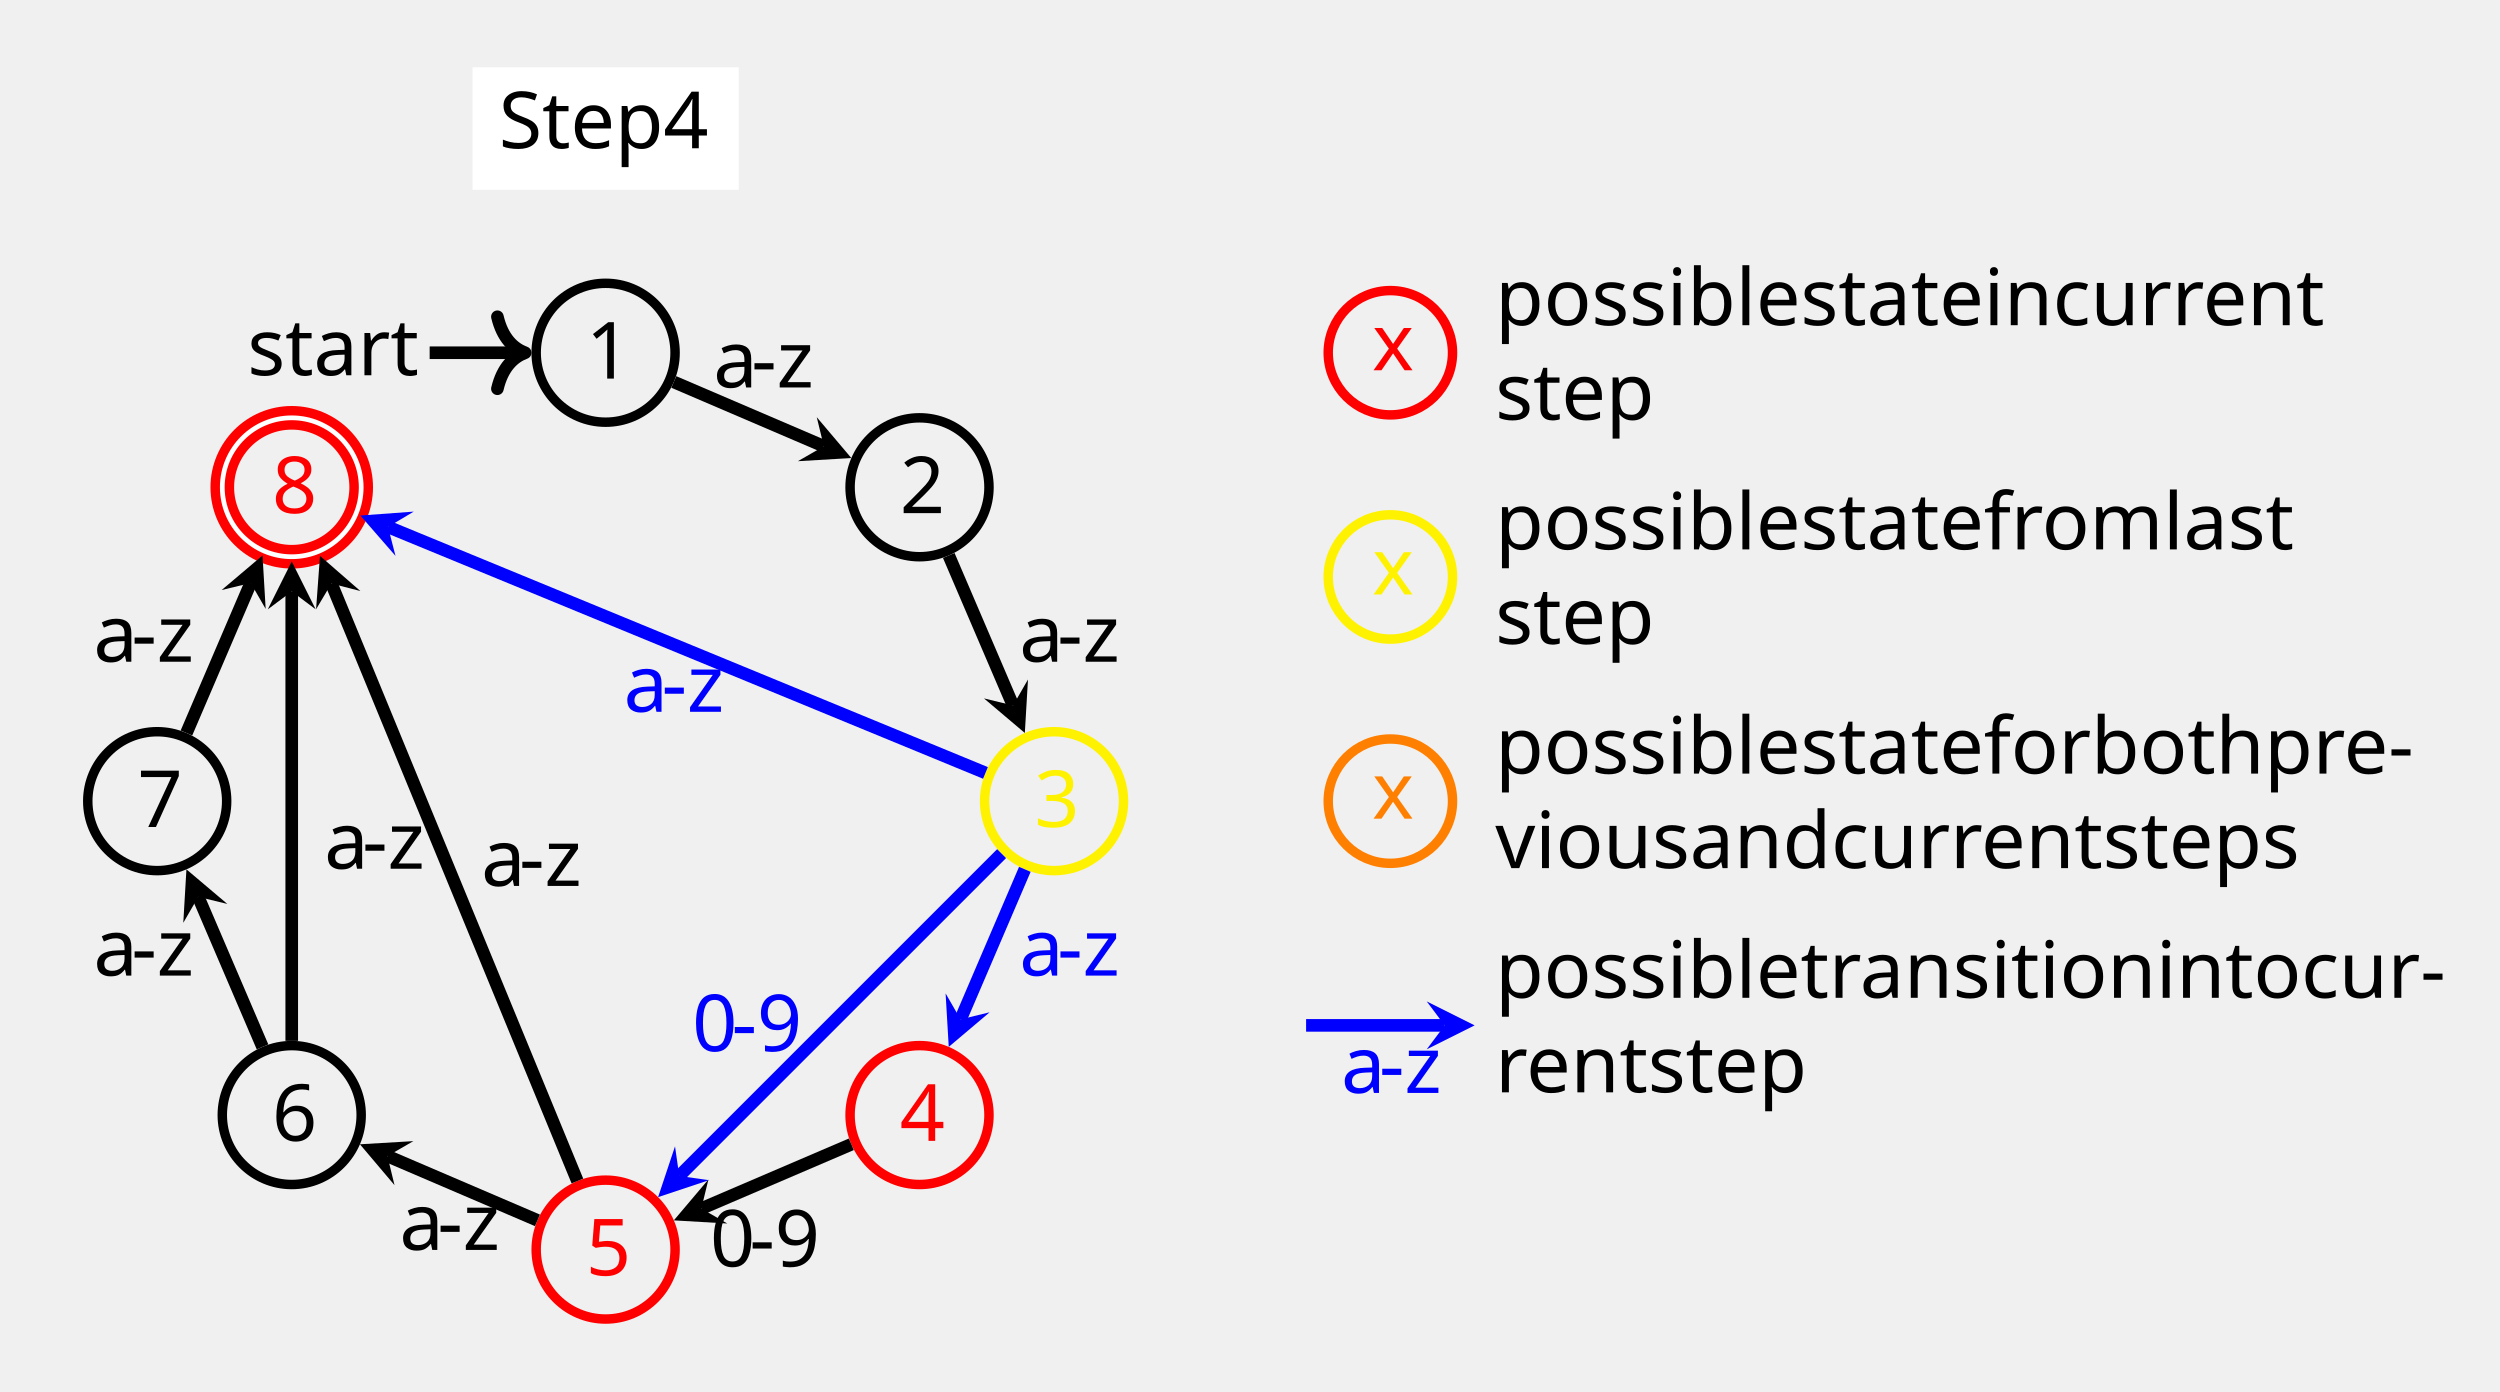
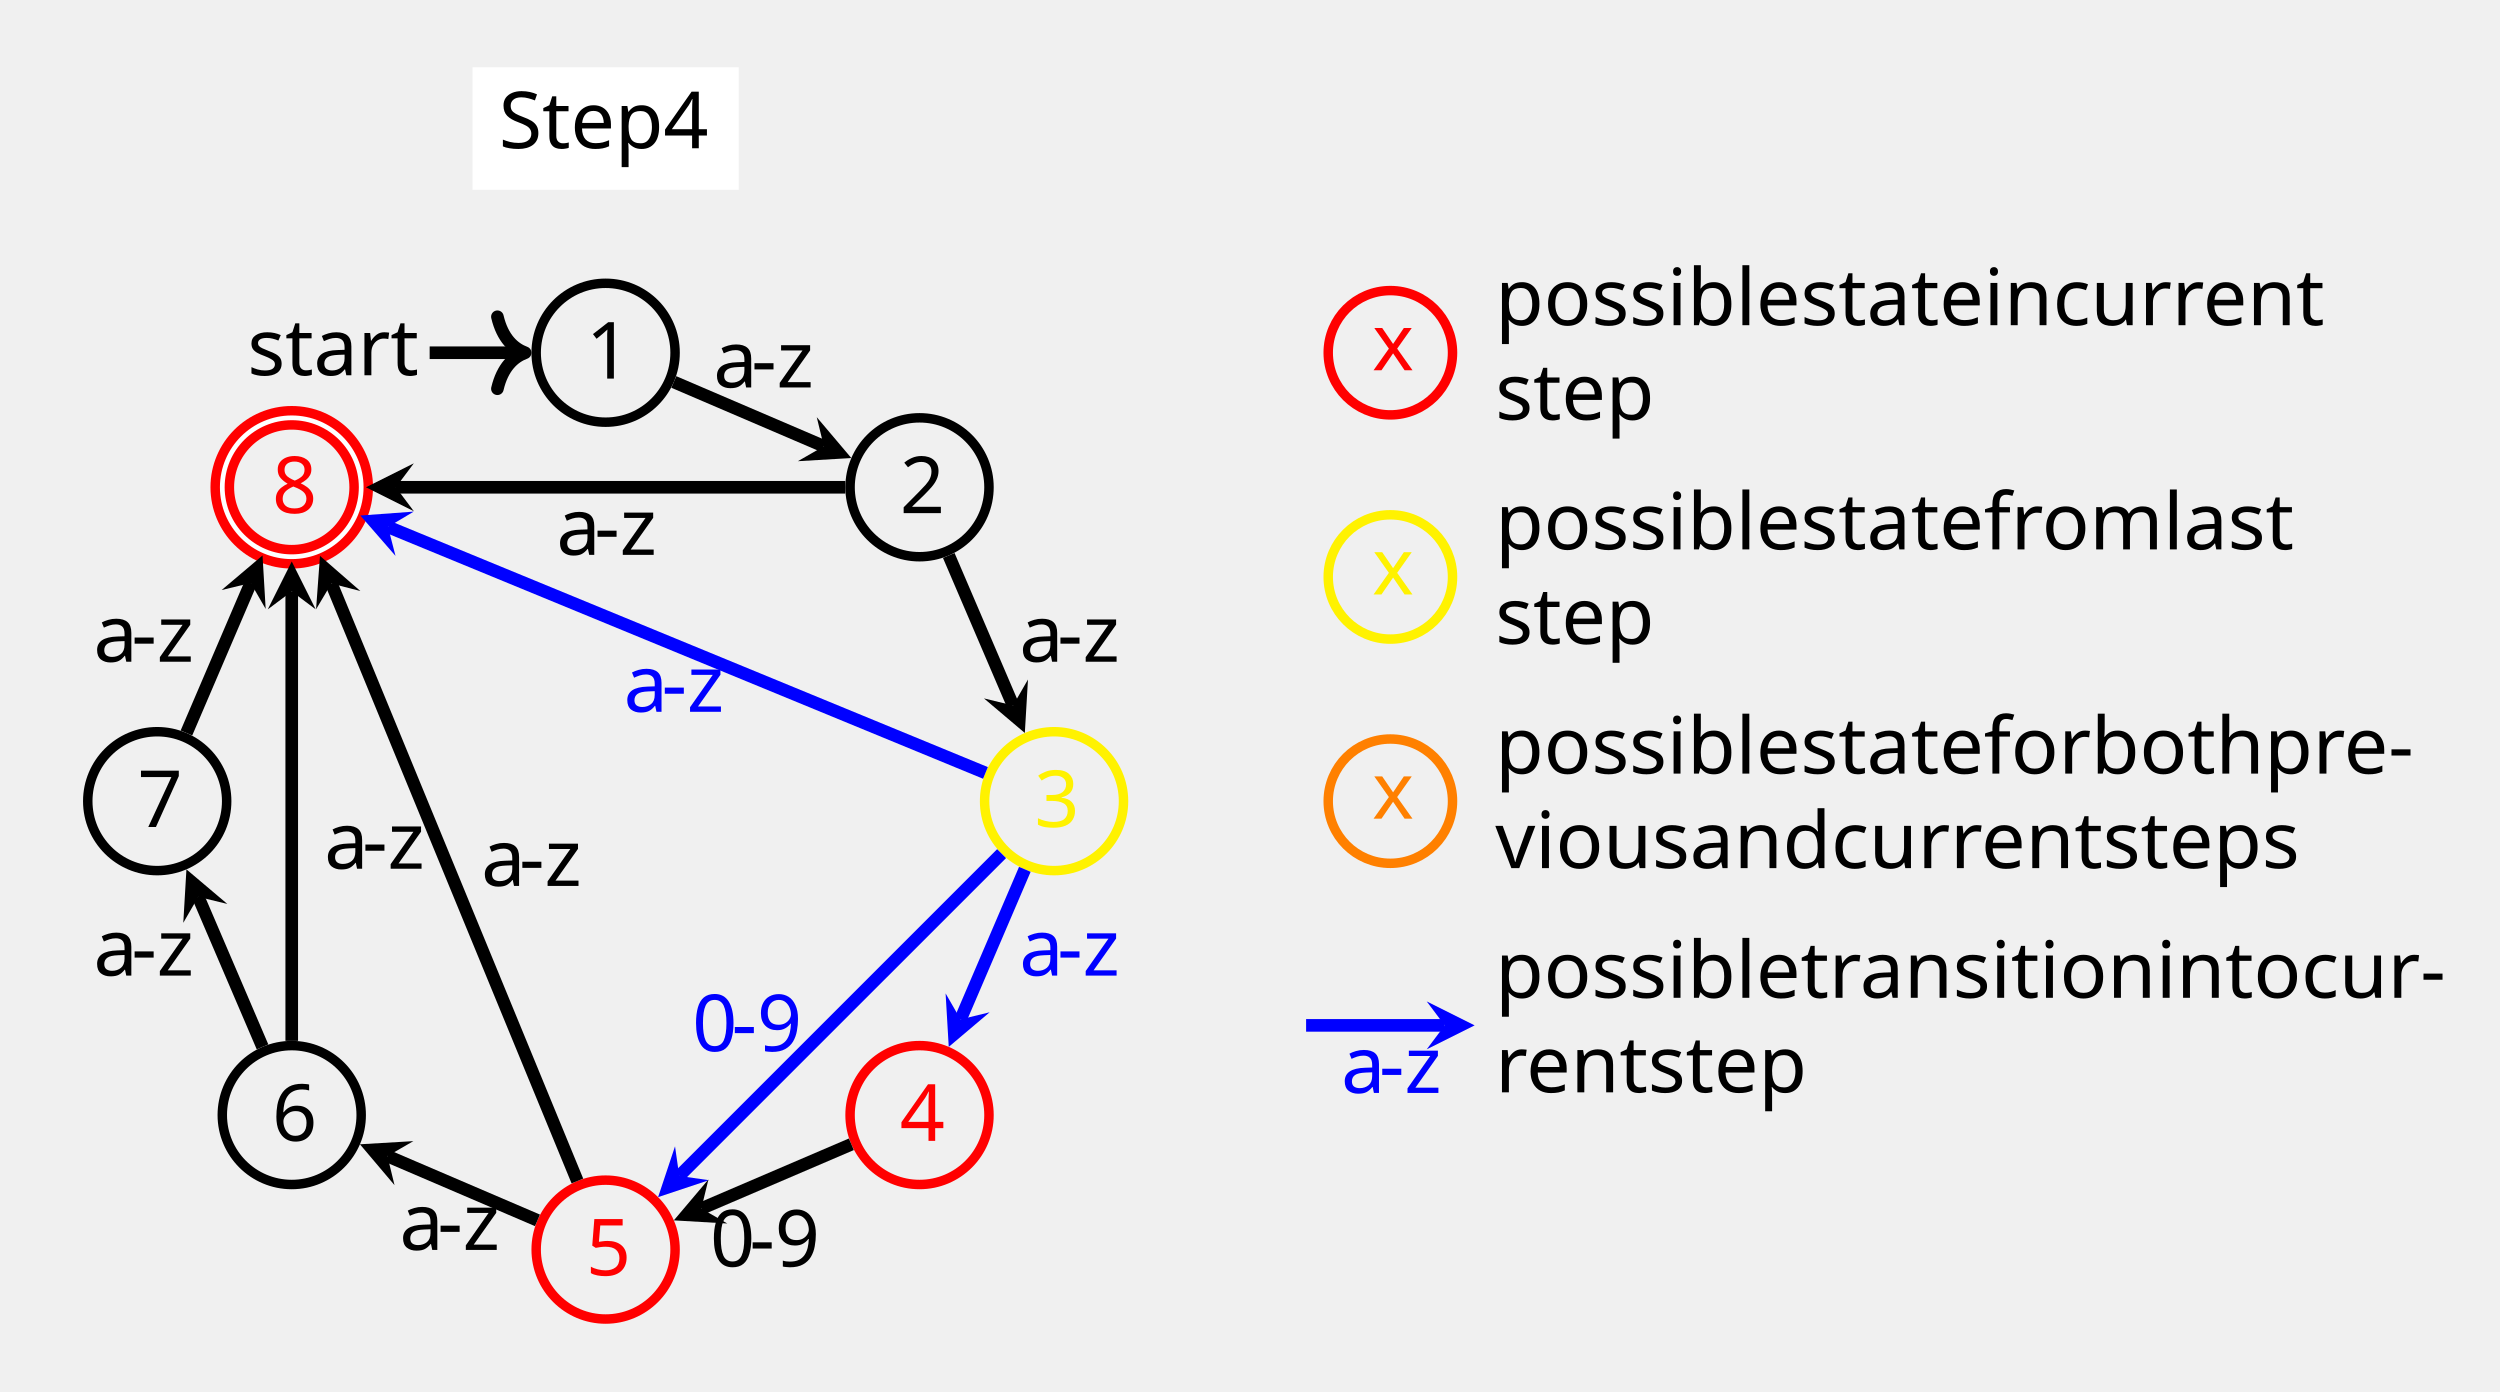
<svg xmlns="http://www.w3.org/2000/svg" version="1.1" id="svg2" width="421.432" height="234.489" viewBox="0 0 421.432 234.489">
  <defs id="defs6" />
  <g id="g8" transform="matrix(1.333333,0,0,-1.333333,0,234.4893)">
    <g id="g10" transform="translate(76.57,74.576)">
      <g id="g12">
        <g id="g14">
          <g id="g16">
            <g id="g18">
              <path d="M -16.826,77.292 H 16.826 V 92.789 H -16.826 Z" style="fill:#ffffff;fill-opacity:1;fill-rule:nonzero;stroke:none" id="path20" />
            </g>
            <g id="g22" transform="translate(-13.505,82.549)">
              <g id="g24">
                <g id="g26" transform="translate(-63.065,-157.125)">
                  <text xml:space="preserve" transform="matrix(1,0,0,-1,63.065,157.125)" style="font-variant:normal;font-weight:normal;font-size:9.963px;font-family:CMSS10;-inkscape-font-specification:CMSS10;writing-mode:lr-tb;fill:#000000;fill-opacity:1;fill-rule:nonzero;stroke:none" id="text30">
                    <tspan x="0 5.535 9.133 13.56 22.025" y="0" id="tspan28">Step4</tspan>
                  </text>
                  <g id="g32" transform="translate(63.065,157.125)" />
                </g>
              </g>
              <g id="g34" transform="translate(13.505,-82.549)" />
            </g>
          </g>
          <g id="g36">
            <g id="g38">
              <path d="M 8.781,56.694 C 8.781,61.544 4.85,65.475 0,65.475 c -4.85,0 -8.781,-3.932 -8.781,-8.781 0,-4.85 3.932,-8.781 8.781,-8.781 4.85,0 8.781,3.932 8.781,8.781 z" style="fill:none;stroke:#000000;stroke-width:1.196;stroke-linecap:butt;stroke-linejoin:miter;stroke-miterlimit:10;stroke-dasharray:none;stroke-opacity:1" id="path40" />
            </g>
            <g id="g42" transform="translate(-2.49,53.427)">
              <g id="g44">
                <g id="g46" transform="translate(-74.08,-128.003)">
                  <text xml:space="preserve" transform="matrix(1,0,0,-1,74.08,128.003)" style="font-variant:normal;font-weight:normal;font-size:9.963px;font-family:CMSS10;-inkscape-font-specification:CMSS10;writing-mode:lr-tb;fill:#000000;fill-opacity:1;fill-rule:nonzero;stroke:none" id="text50">
                    <tspan x="0" y="0" id="tspan48">1</tspan>
                  </text>
                  <g id="g52" transform="translate(74.08,128.003)" />
                </g>
              </g>
              <g id="g54" transform="translate(2.49,-53.427)" />
            </g>
          </g>
          <g id="g56">
            <g id="g58">
              <path d="m -22.248,56.694 h 11.274" style="fill:none;stroke:#000000;stroke-width:1.594;stroke-linecap:butt;stroke-linejoin:miter;stroke-miterlimit:10;stroke-dasharray:none;stroke-opacity:1" id="path60" />
              <g id="g62" transform="translate(-10.17616,56.69362)">
                <g id="g64">
                  <path d="M -3.507,4.551 C -2.866,1.82 -1.438,0.531 0,0 -1.438,-0.531 -2.866,-1.82 -3.507,-4.551" style="fill:none;stroke:#000000;stroke-width:1.594;stroke-linecap:round;stroke-linejoin:round;stroke-miterlimit:10;stroke-dasharray:none;stroke-opacity:1" id="path66" />
                </g>
              </g>
              <g id="g68">
                <g id="g70" transform="translate(-45.294,53.846)">
                  <g id="g72">
                    <g id="g74" transform="translate(-31.276,-128.422)">
                      <text xml:space="preserve" transform="matrix(1,0,0,-1,31.276,128.422)" style="font-variant:normal;font-weight:normal;font-size:9.963px;font-family:CMSS10;-inkscape-font-specification:CMSS10;writing-mode:lr-tb;fill:#000000;fill-opacity:1;fill-rule:nonzero;stroke:none" id="text78">
                        <tspan x="0 3.819 7.416 11.925 15.329" y="0" id="tspan76">start</tspan>
                      </text>
                      <g id="g80" transform="translate(31.276,128.422)" />
                    </g>
                  </g>
                  <g id="g82" transform="translate(45.294,-53.846)" />
                </g>
              </g>
            </g>
          </g>
          <g id="g84">
            <g id="g86">
              <path d="m 48.467,39.685 c 0,4.85 -3.932,8.781 -8.781,8.781 -4.85,0 -8.781,-3.932 -8.781,-8.781 0,-4.85 3.932,-8.781 8.781,-8.781 4.85,0 8.781,3.932 8.781,8.781 z" style="fill:none;stroke:#000000;stroke-width:1.196;stroke-linecap:butt;stroke-linejoin:miter;stroke-miterlimit:10;stroke-dasharray:none;stroke-opacity:1" id="path88" />
            </g>
            <g id="g90" transform="translate(37.195,36.419)">
              <g id="g92">
                <g id="g94" transform="translate(-113.765,-110.995)">
                  <text xml:space="preserve" transform="matrix(1,0,0,-1,113.765,110.995)" style="font-variant:normal;font-weight:normal;font-size:9.963px;font-family:CMSS10;-inkscape-font-specification:CMSS10;writing-mode:lr-tb;fill:#000000;fill-opacity:1;fill-rule:nonzero;stroke:none" id="text98">
                    <tspan x="0" y="0" id="tspan96">2</tspan>
                  </text>
                  <g id="g100" transform="translate(113.765,110.995)" />
                </g>
              </g>
              <g id="g102" transform="translate(-37.195,-36.419)" />
            </g>
          </g>
          <g id="g104">
            <g id="g106">
              <path d="m 65.475,0 c 0,4.85 -3.932,8.781 -8.781,8.781 -4.85,0 -8.781,-3.932 -8.781,-8.781 0,-4.85 3.932,-8.781 8.781,-8.781 4.85,0 8.781,3.932 8.781,8.781 z" style="fill:none;stroke:#fff200;stroke-width:1.196;stroke-linecap:butt;stroke-linejoin:miter;stroke-miterlimit:10;stroke-dasharray:none;stroke-opacity:1" id="path108" />
            </g>
            <g id="g110" transform="translate(54.203,-3.266)">
              <g id="g112">
                <g id="g114" transform="translate(-130.773,-71.31)">
                  <text xml:space="preserve" transform="matrix(1,0,0,-1,130.773,71.31)" style="font-variant:normal;font-weight:normal;font-size:9.963px;font-family:CMSS10;-inkscape-font-specification:CMSS10;writing-mode:lr-tb;fill:#fff200;fill-opacity:1;fill-rule:nonzero;stroke:none" id="text118">
                    <tspan x="0" y="0" id="tspan116">3</tspan>
                  </text>
                  <g id="g120" transform="translate(130.773,71.31)" />
                </g>
              </g>
              <g id="g122" transform="translate(-54.203,3.266)" />
            </g>
          </g>
          <g id="g124">
            <g id="g126">
              <path d="m 48.467,-39.685 c 0,4.85 -3.932,8.781 -8.781,8.781 -4.85,0 -8.781,-3.932 -8.781,-8.781 0,-4.85 3.932,-8.781 8.781,-8.781 4.85,0 8.781,3.932 8.781,8.781 z" style="fill:none;stroke:#ff0000;stroke-width:1.196;stroke-linecap:butt;stroke-linejoin:miter;stroke-miterlimit:10;stroke-dasharray:none;stroke-opacity:1" id="path128" />
            </g>
            <g id="g130" transform="translate(37.195,-42.951)">
              <g id="g132">
                <g id="g134" transform="translate(-113.765,-31.625)">
                  <text xml:space="preserve" transform="matrix(1,0,0,-1,113.765,31.625)" style="font-variant:normal;font-weight:normal;font-size:9.963px;font-family:CMSS10;-inkscape-font-specification:CMSS10;writing-mode:lr-tb;fill:#ff0000;fill-opacity:1;fill-rule:nonzero;stroke:none" id="text138">
                    <tspan x="0" y="0" id="tspan136">4</tspan>
                  </text>
                  <g id="g140" transform="translate(113.765,31.625)" />
                </g>
              </g>
              <g id="g142" transform="translate(-37.195,42.951)" />
            </g>
          </g>
          <g id="g144">
            <g id="g146">
              <path d="m 8.781,-56.694 c 0,4.85 -3.932,8.781 -8.781,8.781 -4.85,0 -8.781,-3.932 -8.781,-8.781 0,-4.85 3.932,-8.781 8.781,-8.781 4.85,0 8.781,3.932 8.781,8.781 z" style="fill:none;stroke:#ff0000;stroke-width:1.196;stroke-linecap:butt;stroke-linejoin:miter;stroke-miterlimit:10;stroke-dasharray:none;stroke-opacity:1" id="path148" />
            </g>
            <g id="g150" transform="translate(-2.49,-59.959)">
              <g id="g152">
                <g id="g154" transform="translate(-74.08,-14.617)">
                  <text xml:space="preserve" transform="matrix(1,0,0,-1,74.08,14.617)" style="font-variant:normal;font-weight:normal;font-size:9.963px;font-family:CMSS10;-inkscape-font-specification:CMSS10;writing-mode:lr-tb;fill:#ff0000;fill-opacity:1;fill-rule:nonzero;stroke:none" id="text158">
                    <tspan x="0" y="0" id="tspan156">5</tspan>
                  </text>
                  <g id="g160" transform="translate(74.08,14.617)" />
                </g>
              </g>
              <g id="g162" transform="translate(2.49,59.959)" />
            </g>
          </g>
          <g id="g164">
            <g id="g166">
              <path d="m -30.904,-39.685 c 0,4.85 -3.932,8.781 -8.781,8.781 -4.85,0 -8.781,-3.932 -8.781,-8.781 0,-4.85 3.932,-8.781 8.781,-8.781 4.85,0 8.781,3.932 8.781,8.781 z" style="fill:none;stroke:#000000;stroke-width:1.196;stroke-linecap:butt;stroke-linejoin:miter;stroke-miterlimit:10;stroke-dasharray:none;stroke-opacity:1" id="path168" />
            </g>
            <g id="g170" transform="translate(-42.175,-42.951)">
              <g id="g172">
                <g id="g174" transform="translate(-34.395,-31.625)">
                  <text xml:space="preserve" transform="matrix(1,0,0,-1,34.395,31.625)" style="font-variant:normal;font-weight:normal;font-size:9.963px;font-family:CMSS10;-inkscape-font-specification:CMSS10;writing-mode:lr-tb;fill:#000000;fill-opacity:1;fill-rule:nonzero;stroke:none" id="text178">
                    <tspan x="0" y="0" id="tspan176">6</tspan>
                  </text>
                  <g id="g180" transform="translate(34.395,31.625)" />
                </g>
              </g>
              <g id="g182" transform="translate(42.175,42.951)" />
            </g>
          </g>
          <g id="g184">
            <g id="g186">
              <path d="m -47.912,0 c 0,4.85 -3.932,8.781 -8.781,8.781 -4.85,0 -8.781,-3.932 -8.781,-8.781 0,-4.85 3.932,-8.781 8.781,-8.781 4.85,0 8.781,3.932 8.781,8.781 z" style="fill:none;stroke:#000000;stroke-width:1.196;stroke-linecap:butt;stroke-linejoin:miter;stroke-miterlimit:10;stroke-dasharray:none;stroke-opacity:1" id="path188" />
            </g>
            <g id="g190" transform="translate(-59.183,-3.266)">
              <g id="g192">
                <g id="g194" transform="translate(-17.387,-71.31)">
                  <text xml:space="preserve" transform="matrix(1,0,0,-1,17.387,71.31)" style="font-variant:normal;font-weight:normal;font-size:9.963px;font-family:CMSS10;-inkscape-font-specification:CMSS10;writing-mode:lr-tb;fill:#000000;fill-opacity:1;fill-rule:nonzero;stroke:none" id="text198">
                    <tspan x="0" y="0" id="tspan196">7</tspan>
                  </text>
                  <g id="g200" transform="translate(17.387,71.31)" />
                </g>
              </g>
              <g id="g202" transform="translate(59.183,3.266)" />
            </g>
          </g>
          <g id="g204">
            <g id="g206">
              <g id="g208">
                <path d="m -30.904,39.685 c 0,4.85 -3.932,8.781 -8.781,8.781 -4.85,0 -8.781,-3.932 -8.781,-8.781 0,-4.85 3.932,-8.781 8.781,-8.781 4.85,0 8.781,3.932 8.781,8.781 z" style="fill:none;stroke:#ff0000;stroke-width:2.989;stroke-linecap:butt;stroke-linejoin:miter;stroke-miterlimit:10;stroke-dasharray:none;stroke-opacity:1" id="path210" />
                <g id="g212">
                  <path d="m -30.904,39.685 c 0,4.85 -3.932,8.781 -8.781,8.781 -4.85,0 -8.781,-3.932 -8.781,-8.781 0,-4.85 3.932,-8.781 8.781,-8.781 4.85,0 8.781,3.932 8.781,8.781 z" style="fill:none;stroke:#ffffff;stroke-width:0.598;stroke-linecap:butt;stroke-linejoin:miter;stroke-miterlimit:10;stroke-dasharray:none;stroke-opacity:1" id="path214" />
                </g>
              </g>
            </g>
            <g id="g216" transform="translate(-42.175,36.419)">
              <g id="g218">
                <g id="g220" transform="translate(-34.395,-110.995)">
                  <text xml:space="preserve" transform="matrix(1,0,0,-1,34.395,110.995)" style="font-variant:normal;font-weight:normal;font-size:9.963px;font-family:CMSS10;-inkscape-font-specification:CMSS10;writing-mode:lr-tb;fill:#ff0000;fill-opacity:1;fill-rule:nonzero;stroke:none" id="text224">
                    <tspan x="0" y="0" id="tspan222">8</tspan>
                  </text>
                  <g id="g226" transform="translate(34.395,110.995)" />
                </g>
              </g>
              <g id="g228" transform="translate(42.175,-36.419)" />
            </g>
          </g>
          <g id="g230">
            <g id="g232">
              <path d="m 107.072,56.694 c 0,4.34 -3.518,7.858 -7.858,7.858 -4.34,0 -7.858,-3.518 -7.858,-7.858 0,-4.34 3.518,-7.858 7.858,-7.858 4.34,0 7.858,3.518 7.858,7.858 z" style="fill:none;stroke:#ff0000;stroke-width:1.196;stroke-linecap:butt;stroke-linejoin:miter;stroke-miterlimit:10;stroke-dasharray:none;stroke-opacity:1" id="path234" />
            </g>
            <g id="g236" transform="translate(96.916,54.479)">
              <g id="g238">
                <g id="g240" transform="translate(-173.486,-129.055)">
                  <text xml:space="preserve" transform="matrix(1,0,0,-1,173.486,129.055)" style="font-variant:normal;font-weight:normal;font-size:9.963px;font-family:CMSS10;-inkscape-font-specification:CMSS10;writing-mode:lr-tb;fill:#ff0000;fill-opacity:1;fill-rule:nonzero;stroke:none" id="text244">
                    <tspan x="0" y="0" id="tspan242">x</tspan>
                  </text>
                  <g id="g246" transform="translate(173.486,129.055)" />
                </g>
              </g>
              <g id="g248" transform="translate(-96.916,-54.479)" />
            </g>
          </g>
          <g id="g250">
            <g id="g252" transform="translate(112.479,60.18)">
              <g id="g254">
                <g id="g256" transform="translate(-189.049,-134.756)">
                  <text xml:space="preserve" transform="matrix(1,0,0,-1,189.049,134.756)" style="font-variant:normal;font-weight:normal;font-size:9.963px;font-family:CMSS10;-inkscape-font-specification:CMSS10;writing-mode:lr-tb;fill:#000000;fill-opacity:1;fill-rule:nonzero;stroke:none" id="text262">
                    <tspan x="0 5.427 10.408 14.227 18.045 20.425 25.573 27.953 35.698 39.517 43.114 47.902 51.5 59.245 61.625 70.1 74.527 79.675 83.079 86.483 90.911 96.058" y="0" id="tspan258">possiblestateincurrent</tspan>
                    <tspan x="0 3.819 7.416 11.844" y="11.955" id="tspan260">step</tspan>
                  </text>
                  <g id="g264" transform="translate(189.049,134.756)" />
                </g>
              </g>
              <g id="g266" transform="translate(-112.479,-60.18)" />
            </g>
          </g>
          <g id="g268">
            <g id="g270">
              <path d="m 107.072,28.347 c 0,4.34 -3.518,7.858 -7.858,7.858 -4.34,0 -7.858,-3.518 -7.858,-7.858 0,-4.34 3.518,-7.858 7.858,-7.858 4.34,0 7.858,3.518 7.858,7.858 z" style="fill:none;stroke:#fff200;stroke-width:1.196;stroke-linecap:butt;stroke-linejoin:miter;stroke-miterlimit:10;stroke-dasharray:none;stroke-opacity:1" id="path272" />
            </g>
            <g id="g274" transform="translate(96.916,26.132)">
              <g id="g276">
                <g id="g278" transform="translate(-173.486,-100.708)">
                  <text xml:space="preserve" transform="matrix(1,0,0,-1,173.486,100.708)" style="font-variant:normal;font-weight:normal;font-size:9.963px;font-family:CMSS10;-inkscape-font-specification:CMSS10;writing-mode:lr-tb;fill:#fff200;fill-opacity:1;fill-rule:nonzero;stroke:none" id="text282">
                    <tspan x="0" y="0" id="tspan280">x</tspan>
                  </text>
                  <g id="g284" transform="translate(173.486,100.708)" />
                </g>
              </g>
              <g id="g286" transform="translate(-96.916,-26.132)" />
            </g>
          </g>
          <g id="g288">
            <g id="g290" transform="translate(112.479,31.833)">
              <g id="g292">
                <g id="g294" transform="translate(-189.049,-106.409)">
                  <text xml:space="preserve" transform="matrix(1,0,0,-1,189.049,106.409)" style="font-variant:normal;font-weight:normal;font-size:9.963px;font-family:CMSS10;-inkscape-font-specification:CMSS10;writing-mode:lr-tb;fill:#000000;fill-opacity:1;fill-rule:nonzero;stroke:none" id="text300">
                    <tspan x="0 5.427 10.408 14.227 18.045 20.425 25.573 27.953 35.698 39.517 43.114 47.902 51.5 59.245 62.289 65.693 70.675 81.916 84.297 89.085 92.903" y="0" id="tspan296">possiblestatefromlast</tspan>
                    <tspan x="0 3.819 7.416 11.844" y="11.955" id="tspan298">step</tspan>
                  </text>
                  <g id="g302" transform="translate(189.049,106.409)" />
                </g>
              </g>
              <g id="g304" transform="translate(-112.479,-31.833)" />
            </g>
          </g>
          <g id="g306">
            <g id="g308">
              <path d="m 107.072,0 c 0,4.34 -3.518,7.858 -7.858,7.858 -4.34,0 -7.858,-3.518 -7.858,-7.858 0,-4.34 3.518,-7.858 7.858,-7.858 4.34,0 7.858,3.518 7.858,7.858 z" style="fill:none;stroke:#ff8000;stroke-width:1.196;stroke-linecap:butt;stroke-linejoin:miter;stroke-miterlimit:10;stroke-dasharray:none;stroke-opacity:1" id="path310" />
            </g>
            <g id="g312" transform="translate(96.916,-2.214)">
              <g id="g314">
                <g id="g316" transform="translate(-173.486,-72.362)">
                  <text xml:space="preserve" transform="matrix(1,0,0,-1,173.486,72.362)" style="font-variant:normal;font-weight:normal;font-size:9.963px;font-family:CMSS10;-inkscape-font-specification:CMSS10;writing-mode:lr-tb;fill:#ff8000;fill-opacity:1;fill-rule:nonzero;stroke:none" id="text320">
                    <tspan x="0" y="0" id="tspan318">x</tspan>
                  </text>
                  <g id="g322" transform="translate(173.486,72.362)" />
                </g>
              </g>
              <g id="g324" transform="translate(-96.916,2.214)" />
            </g>
          </g>
          <g id="g326">
            <g id="g328" transform="translate(112.479,3.487)">
              <g id="g330">
                <g id="g332" transform="translate(-189.049,-78.063)">
                  <text xml:space="preserve" transform="matrix(1,0,0,-1,189.049,78.063)" style="font-variant:normal;font-weight:normal;font-size:9.963px;font-family:CMSS10;-inkscape-font-specification:CMSS10;writing-mode:lr-tb;fill:#000000;fill-opacity:1;fill-rule:nonzero;stroke:none" id="text338">
                    <tspan x="0 5.427 10.408 14.227 18.045 20.425 25.573 27.953 35.698 39.517 43.114 47.902 51.5 59.245 62.289 67.001 73.723 79.15 84.131 87.729 96.194 101.063 104.467 108.894" y="0" id="tspan334">possiblestateforbothpre-</tspan>
                    <tspan x="0 4.594 6.974 11.955 17.103 24.239 29.027 34.175 42.64 47.077 52.225 55.619 59.023 63.451 68.598 75.523 79.342 82.94 87.367 92.515" y="11.955" id="tspan336">viousandcurrentsteps</tspan>
                  </text>
                  <g id="g340" transform="translate(189.049,78.063)" />
                </g>
              </g>
              <g id="g342" transform="translate(-112.479,-3.487)" />
            </g>
          </g>
          <g id="g344">
            <g id="g346" transform="translate(85.04,-28.347)">
              <g id="g348" />
              <g id="g350" transform="translate(-85.04,28.347)" />
            </g>
          </g>
          <g id="g352">
            <g id="g354" transform="translate(113.386,-28.347)">
              <g id="g356" />
              <g id="g358" transform="translate(-113.386,28.347)" />
            </g>
          </g>
          <g id="g360">
            <g id="g362">
              <path d="m 88.56,-28.347 h 17.521" style="fill:none;stroke:#0000ff;stroke-width:1.594;stroke-linecap:butt;stroke-linejoin:miter;stroke-miterlimit:10;stroke-dasharray:none;stroke-opacity:1" id="path364" />
              <g id="g366" transform="translate(106.0816,-28.3468)">
                <g id="g368">
                  <path d="M 3.786,0 -2.271,3.029 0,0 -2.271,-3.029" style="fill:#0000ff;fill-opacity:1;fill-rule:nonzero;stroke:none" id="path370" />
                </g>
              </g>
              <g id="g372">
                <g id="g374" transform="translate(92.993,-36.892)">
                  <g id="g376">
                    <g id="g378" transform="translate(-169.563,-37.684)">
                      <text xml:space="preserve" transform="matrix(1,0,0,-1,169.563,37.684)" style="font-variant:normal;font-weight:normal;font-size:9.963px;font-family:CMSS10;-inkscape-font-specification:CMSS10;writing-mode:lr-tb;fill:#0000ff;fill-opacity:1;fill-rule:nonzero;stroke:none" id="text384">
                        <tspan x="0" y="0" id="tspan380">a</tspan>
                        <tspan x="4.788 8.109" y="0" id="tspan382">-z</tspan>
                      </text>
                      <g id="g386" transform="translate(169.563,37.684)" />
                    </g>
                  </g>
                  <g id="g388" transform="translate(-92.993,36.892)" />
                </g>
              </g>
            </g>
          </g>
          <g id="g390">
            <g id="g392" transform="translate(112.479,-24.86)">
              <g id="g394">
                <g id="g396" transform="translate(-189.049,-49.716)">
                  <text xml:space="preserve" transform="matrix(1,0,0,-1,189.049,49.716)" style="font-variant:normal;font-weight:normal;font-size:9.963px;font-family:CMSS10;-inkscape-font-specification:CMSS10;writing-mode:lr-tb;fill:#000000;fill-opacity:1;fill-rule:nonzero;stroke:none" id="text402">
                    <tspan x="0 5.427 10.408 14.227 18.045 20.425 25.573 27.953 35.698 39.295 42.7 47.488 52.635 56.454 58.834 62.432 64.812 69.793 78.258 80.638 85.786 89.383 97.692 102.12 107.267 110.672" y="0" id="tspan398">possibletransitionintocur-</tspan>
                    <tspan x="0 3.404 7.832 12.979 19.894 23.713 27.31 31.738" y="11.955" id="tspan400">rentstep</tspan>
                  </text>
                  <g id="g404" transform="translate(189.049,49.716)" />
                </g>
              </g>
              <g id="g406" transform="translate(-112.479,24.86)" />
            </g>
          </g>
          <g id="g408">
            <g id="g410">
              <path d="m 8.62,52.999 18.965,-8.128" style="fill:none;stroke:#000000;stroke-width:1.594;stroke-linecap:butt;stroke-linejoin:miter;stroke-miterlimit:10;stroke-dasharray:none;stroke-opacity:1" id="path412" />
              <g id="g414" transform="matrix(0.9191,-0.3939,0.3939,0.9191,27.58531,44.87097)">
                <g id="g416">
                  <path d="M 3.786,0 -2.271,3.029 0,0 -2.271,-3.029" style="fill:#000000;fill-opacity:1;fill-rule:nonzero;stroke:none" id="path418" />
                </g>
              </g>
              <g id="g420">
                <g id="g422" transform="translate(13.623,52.306)">
                  <g id="g424">
                    <g id="g426" transform="translate(-90.193,-126.882)">
                      <text xml:space="preserve" transform="matrix(1,0,0,-1,90.193,126.882)" style="font-variant:normal;font-weight:normal;font-size:9.963px;font-family:CMSS10;-inkscape-font-specification:CMSS10;writing-mode:lr-tb;fill:#000000;fill-opacity:1;fill-rule:nonzero;stroke:none" id="text432">
                        <tspan x="0" y="0" id="tspan428">a</tspan>
                        <tspan x="4.788 8.109" y="0" id="tspan430">-z</tspan>
                      </text>
                      <g id="g434" transform="translate(90.193,126.882)" />
                    </g>
                  </g>
                  <g id="g436" transform="translate(-13.623,-52.306)" />
                </g>
              </g>
            </g>
          </g>
          <g id="g438">
            <g id="g440">
              <path d="M 43.38,31.065 51.508,12.1" style="fill:none;stroke:#000000;stroke-width:1.594;stroke-linecap:butt;stroke-linejoin:miter;stroke-miterlimit:10;stroke-dasharray:none;stroke-opacity:1" id="path442" />
              <g id="g444" transform="matrix(0.3939,-0.9191,0.9191,0.3939,51.508,12.10004)">
                <g id="g446">
                  <path d="M 3.786,0 -2.271,3.029 0,0 -2.271,-3.029" style="fill:#000000;fill-opacity:1;fill-rule:nonzero;stroke:none" id="path448" />
                </g>
              </g>
              <g id="g450">
                <g id="g452" transform="translate(52.307,17.628)">
                  <g id="g454">
                    <g id="g456" transform="translate(-128.877,-92.204)">
                      <text xml:space="preserve" transform="matrix(1,0,0,-1,128.877,92.204)" style="font-variant:normal;font-weight:normal;font-size:9.963px;font-family:CMSS10;-inkscape-font-specification:CMSS10;writing-mode:lr-tb;fill:#000000;fill-opacity:1;fill-rule:nonzero;stroke:none" id="text462">
                        <tspan x="0" y="0" id="tspan458">a</tspan>
                        <tspan x="4.788 8.109" y="0" id="tspan460">-z</tspan>
                      </text>
                      <g id="g464" transform="translate(128.877,92.204)" />
                    </g>
                  </g>
                  <g id="g466" transform="translate(-52.307,-17.628)" />
                </g>
              </g>
            </g>
          </g>
          <g id="g468">
            <g id="g470">
-               <path d="m 52.999,-8.62 -8.128,-18.965" style="fill:none;stroke:#0000ff;stroke-width:1.594;stroke-linecap:butt;stroke-linejoin:miter;stroke-miterlimit:10;stroke-dasharray:none;stroke-opacity:1" id="path472" />
-               <g id="g474" transform="matrix(-0.3939,-0.9191,0.9191,-0.3939,44.87097,-27.58531)">
+               <path d="M 30.306,39.685 H -26.52" style="fill:none;stroke:#000000;stroke-width:1.594;stroke-linecap:butt;stroke-linejoin:miter;stroke-miterlimit:10;stroke-dasharray:none;stroke-opacity:1" id="path472" />
+               <g id="g474" transform="rotate(180,-13.26018,19.84267)">
                <g id="g476">
-                   <path d="M 3.786,0 -2.271,3.029 0,0 -2.271,-3.029" style="fill:#0000ff;fill-opacity:1;fill-rule:nonzero;stroke:none" id="path478" />
+                   <path d="M 3.786,0 -2.271,3.029 0,0 -2.271,-3.029" style="fill:#000000;fill-opacity:1;fill-rule:nonzero;stroke:none" id="path478" />
                </g>
              </g>
              <g id="g480">
-                 <g id="g482" transform="translate(52.307,-22.056)">
+                 <g id="g482" transform="translate(-6.219,31.139)">
                  <g id="g484">
-                     <g id="g486" transform="translate(-128.877,-52.52)">
-                       <text xml:space="preserve" transform="matrix(1,0,0,-1,128.877,52.52)" style="font-variant:normal;font-weight:normal;font-size:9.963px;font-family:CMSS10;-inkscape-font-specification:CMSS10;writing-mode:lr-tb;fill:#0000ff;fill-opacity:1;fill-rule:nonzero;stroke:none" id="text492">
+                     <g id="g486" transform="translate(-70.351,-105.715)">
+                       <text xml:space="preserve" transform="matrix(1,0,0,-1,70.351,105.715)" style="font-variant:normal;font-weight:normal;font-size:9.963px;font-family:CMSS10;-inkscape-font-specification:CMSS10;writing-mode:lr-tb;fill:#000000;fill-opacity:1;fill-rule:nonzero;stroke:none" id="text492">
                        <tspan x="0" y="0" id="tspan488">a</tspan>
                        <tspan x="4.788 8.109" y="0" id="tspan490">-z</tspan>
                      </text>
-                       <g id="g494" transform="translate(128.877,52.52)" />
-                     </g>
-                   </g>
-                   <g id="g496" transform="translate(-52.307,22.056)" />
+                       <g id="g494" transform="translate(70.351,105.715)" />
+                     </g>
+                   </g>
+                   <g id="g496" transform="translate(6.219,-31.139)" />
                </g>
              </g>
            </g>
          </g>
          <g id="g498">
            <g id="g500">
-               <path d="M 50.062,-6.632 9.309,-47.385" style="fill:none;stroke:#0000ff;stroke-width:1.594;stroke-linecap:butt;stroke-linejoin:miter;stroke-miterlimit:10;stroke-dasharray:none;stroke-opacity:1" id="path502" />
-               <g id="g504" transform="matrix(-0.7071,-0.7071,0.7071,-0.7071,9.30905,-47.38455)">
+               <path d="m 52.999,-8.62 -8.128,-18.965" style="fill:none;stroke:#0000ff;stroke-width:1.594;stroke-linecap:butt;stroke-linejoin:miter;stroke-miterlimit:10;stroke-dasharray:none;stroke-opacity:1" id="path502" />
+               <g id="g504" transform="matrix(-0.3939,-0.9191,0.9191,-0.3939,44.87097,-27.58531)">
                <g id="g506">
                  <path d="M 3.786,0 -2.271,3.029 0,0 -2.271,-3.029" style="fill:#0000ff;fill-opacity:1;fill-rule:nonzero;stroke:none" id="path508" />
                </g>
              </g>
              <g id="g510">
-                 <g id="g512" transform="translate(10.946,-31.612)">
+                 <g id="g512" transform="translate(52.307,-22.056)">
                  <g id="g514">
-                     <g id="g516" transform="translate(-87.516,-42.964)">
-                       <text xml:space="preserve" transform="matrix(1,0,0,-1,87.516,42.964)" style="font-variant:normal;font-weight:normal;font-size:9.963px;font-family:CMSS10;-inkscape-font-specification:CMSS10;writing-mode:lr-tb;fill:#0000ff;fill-opacity:1;fill-rule:nonzero;stroke:none" id="text522">
-                         <tspan x="0" y="0" id="tspan518">0</tspan>
-                         <tspan x="4.981 8.302" y="0" id="tspan520">-9</tspan>
-                       </text>
-                       <g id="g524" transform="translate(87.516,42.964)" />
-                     </g>
-                   </g>
-                   <g id="g526" transform="translate(-10.946,31.612)" />
+                     <g id="g516" transform="translate(-128.877,-52.52)">
+                       <text xml:space="preserve" transform="matrix(1,0,0,-1,128.877,52.52)" style="font-variant:normal;font-weight:normal;font-size:9.963px;font-family:CMSS10;-inkscape-font-specification:CMSS10;writing-mode:lr-tb;fill:#0000ff;fill-opacity:1;fill-rule:nonzero;stroke:none" id="text522">
+                         <tspan x="0" y="0" id="tspan518">a</tspan>
+                         <tspan x="4.788 8.109" y="0" id="tspan520">-z</tspan>
+                       </text>
+                       <g id="g524" transform="translate(128.877,52.52)" />
+                     </g>
+                   </g>
+                   <g id="g526" transform="translate(-52.307,22.056)" />
                </g>
              </g>
            </g>
          </g>
          <g id="g528">
            <g id="g530">
-               <path d="M 48.021,3.571 -27.513,34.673" style="fill:none;stroke:#0000ff;stroke-width:1.594;stroke-linecap:butt;stroke-linejoin:miter;stroke-miterlimit:10;stroke-dasharray:none;stroke-opacity:1" id="path532" />
-               <g id="g534" transform="matrix(-0.92462,0.38072,-0.38072,-0.92462,-27.51273,34.67317)">
+               <path d="M 50.062,-6.632 9.309,-47.385" style="fill:none;stroke:#0000ff;stroke-width:1.594;stroke-linecap:butt;stroke-linejoin:miter;stroke-miterlimit:10;stroke-dasharray:none;stroke-opacity:1" id="path532" />
+               <g id="g534" transform="matrix(-0.7071,-0.7071,0.7071,-0.7071,9.30905,-47.38455)">
                <g id="g536">
                  <path d="M 3.786,0 -2.271,3.029 0,0 -2.271,-3.029" style="fill:#0000ff;fill-opacity:1;fill-rule:nonzero;stroke:none" id="path538" />
                </g>
              </g>
              <g id="g540">
-                 <g id="g542" transform="translate(2.285,11.297)">
+                 <g id="g542" transform="translate(10.946,-31.612)">
                  <g id="g544">
-                     <g id="g546" transform="translate(-78.855,-85.873)">
-                       <text xml:space="preserve" transform="matrix(1,0,0,-1,78.855,85.873)" style="font-variant:normal;font-weight:normal;font-size:9.963px;font-family:CMSS10;-inkscape-font-specification:CMSS10;writing-mode:lr-tb;fill:#0000ff;fill-opacity:1;fill-rule:nonzero;stroke:none" id="text552">
-                         <tspan x="0" y="0" id="tspan548">a</tspan>
-                         <tspan x="4.788 8.109" y="0" id="tspan550">-z</tspan>
-                       </text>
-                       <g id="g554" transform="translate(78.855,85.873)" />
-                     </g>
-                   </g>
-                   <g id="g556" transform="translate(-2.285,-11.297)" />
+                     <g id="g546" transform="translate(-87.516,-42.964)">
+                       <text xml:space="preserve" transform="matrix(1,0,0,-1,87.516,42.964)" style="font-variant:normal;font-weight:normal;font-size:9.963px;font-family:CMSS10;-inkscape-font-specification:CMSS10;writing-mode:lr-tb;fill:#0000ff;fill-opacity:1;fill-rule:nonzero;stroke:none" id="text552">
+                         <tspan x="0" y="0" id="tspan548">0</tspan>
+                         <tspan x="4.981 8.302" y="0" id="tspan550">-9</tspan>
+                       </text>
+                       <g id="g554" transform="translate(87.516,42.964)" />
+                     </g>
+                   </g>
+                   <g id="g556" transform="translate(-10.946,31.612)" />
                </g>
              </g>
            </g>
          </g>
          <g id="g558">
            <g id="g560">
-               <path d="M 31.065,-43.38 12.1,-51.508" style="fill:none;stroke:#000000;stroke-width:1.594;stroke-linecap:butt;stroke-linejoin:miter;stroke-miterlimit:10;stroke-dasharray:none;stroke-opacity:1" id="path562" />
-               <g id="g564" transform="matrix(-0.9191,-0.3939,0.3939,-0.9191,12.10004,-51.508)">
+               <path d="M 48.021,3.571 -27.513,34.673" style="fill:none;stroke:#0000ff;stroke-width:1.594;stroke-linecap:butt;stroke-linejoin:miter;stroke-miterlimit:10;stroke-dasharray:none;stroke-opacity:1" id="path562" />
+               <g id="g564" transform="matrix(-0.92462,0.38072,-0.38072,-0.92462,-27.51273,34.67317)">
                <g id="g566">
-                   <path d="M 3.786,0 -2.271,3.029 0,0 -2.271,-3.029" style="fill:#000000;fill-opacity:1;fill-rule:nonzero;stroke:none" id="path568" />
+                   <path d="M 3.786,0 -2.271,3.029 0,0 -2.271,-3.029" style="fill:#0000ff;fill-opacity:1;fill-rule:nonzero;stroke:none" id="path568" />
                </g>
              </g>
              <g id="g570">
-                 <g id="g572" transform="translate(13.201,-58.838)">
+                 <g id="g572" transform="translate(2.285,11.297)">
                  <g id="g574">
-                     <g id="g576" transform="translate(-89.771,-15.738)">
-                       <text xml:space="preserve" transform="matrix(1,0,0,-1,89.771,15.738)" style="font-variant:normal;font-weight:normal;font-size:9.963px;font-family:CMSS10;-inkscape-font-specification:CMSS10;writing-mode:lr-tb;fill:#000000;fill-opacity:1;fill-rule:nonzero;stroke:none" id="text582">
-                         <tspan x="0" y="0" id="tspan578">0</tspan>
-                         <tspan x="4.981 8.302" y="0" id="tspan580">-9</tspan>
-                       </text>
-                       <g id="g584" transform="translate(89.771,15.738)" />
-                     </g>
-                   </g>
-                   <g id="g586" transform="translate(-13.201,58.838)" />
+                     <g id="g576" transform="translate(-78.855,-85.873)">
+                       <text xml:space="preserve" transform="matrix(1,0,0,-1,78.855,85.873)" style="font-variant:normal;font-weight:normal;font-size:9.963px;font-family:CMSS10;-inkscape-font-specification:CMSS10;writing-mode:lr-tb;fill:#0000ff;fill-opacity:1;fill-rule:nonzero;stroke:none" id="text582">
+                         <tspan x="0" y="0" id="tspan578">a</tspan>
+                         <tspan x="4.788 8.109" y="0" id="tspan580">-z</tspan>
+                       </text>
+                       <g id="g584" transform="translate(78.855,85.873)" />
+                     </g>
+                   </g>
+                   <g id="g586" transform="translate(-2.285,-11.297)" />
                </g>
              </g>
            </g>
          </g>
          <g id="g588">
            <g id="g590">
-               <path d="m -8.62,-52.999 -18.965,8.128" style="fill:none;stroke:#000000;stroke-width:1.594;stroke-linecap:butt;stroke-linejoin:miter;stroke-miterlimit:10;stroke-dasharray:none;stroke-opacity:1" id="path592" />
-               <g id="g594" transform="matrix(-0.9191,0.3939,-0.3939,-0.9191,-27.58531,-44.87097)">
+               <path d="M 31.065,-43.38 12.1,-51.508" style="fill:none;stroke:#000000;stroke-width:1.594;stroke-linecap:butt;stroke-linejoin:miter;stroke-miterlimit:10;stroke-dasharray:none;stroke-opacity:1" id="path592" />
+               <g id="g594" transform="matrix(-0.9191,-0.3939,0.3939,-0.9191,12.10004,-51.508)">
                <g id="g596">
                  <path d="M 3.786,0 -2.271,3.029 0,0 -2.271,-3.029" style="fill:#000000;fill-opacity:1;fill-rule:nonzero;stroke:none" id="path598" />
                </g>
              </g>
              <g id="g600">
-                 <g id="g602" transform="translate(-26.062,-56.734)">
+                 <g id="g602" transform="translate(13.201,-58.838)">
                  <g id="g604">
-                     <g id="g606" transform="translate(-50.508,-17.842)">
-                       <text xml:space="preserve" transform="matrix(1,0,0,-1,50.508,17.842)" style="font-variant:normal;font-weight:normal;font-size:9.963px;font-family:CMSS10;-inkscape-font-specification:CMSS10;writing-mode:lr-tb;fill:#000000;fill-opacity:1;fill-rule:nonzero;stroke:none" id="text612">
-                         <tspan x="0" y="0" id="tspan608">a</tspan>
-                         <tspan x="4.788 8.109" y="0" id="tspan610">-z</tspan>
-                       </text>
-                       <g id="g614" transform="translate(50.508,17.842)" />
-                     </g>
-                   </g>
-                   <g id="g616" transform="translate(26.062,56.734)" />
+                     <g id="g606" transform="translate(-89.771,-15.738)">
+                       <text xml:space="preserve" transform="matrix(1,0,0,-1,89.771,15.738)" style="font-variant:normal;font-weight:normal;font-size:9.963px;font-family:CMSS10;-inkscape-font-specification:CMSS10;writing-mode:lr-tb;fill:#000000;fill-opacity:1;fill-rule:nonzero;stroke:none" id="text612">
+                         <tspan x="0" y="0" id="tspan608">0</tspan>
+                         <tspan x="4.981 8.302" y="0" id="tspan610">-9</tspan>
+                       </text>
+                       <g id="g614" transform="translate(89.771,15.738)" />
+                     </g>
+                   </g>
+                   <g id="g616" transform="translate(-13.201,58.838)" />
                </g>
              </g>
            </g>
          </g>
          <g id="g618">
            <g id="g620">
-               <path d="M -3.571,-48.021 -34.673,27.513" style="fill:none;stroke:#000000;stroke-width:1.594;stroke-linecap:butt;stroke-linejoin:miter;stroke-miterlimit:10;stroke-dasharray:none;stroke-opacity:1" id="path622" />
-               <g id="g624" transform="matrix(-0.38072,0.92462,-0.92462,-0.38072,-34.67317,27.51273)">
+               <path d="m -8.62,-52.999 -18.965,8.128" style="fill:none;stroke:#000000;stroke-width:1.594;stroke-linecap:butt;stroke-linejoin:miter;stroke-miterlimit:10;stroke-dasharray:none;stroke-opacity:1" id="path622" />
+               <g id="g624" transform="matrix(-0.9191,0.3939,-0.3939,-0.9191,-27.58531,-44.87097)">
                <g id="g626">
                  <path d="M 3.786,0 -2.271,3.029 0,0 -2.271,-3.029" style="fill:#000000;fill-opacity:1;fill-rule:nonzero;stroke:none" id="path628" />
                </g>
              </g>
              <g id="g630">
-                 <g id="g632" transform="translate(-15.725,-10.718)">
+                 <g id="g632" transform="translate(-26.062,-56.734)">
                  <g id="g634">
-                     <g id="g636" transform="translate(-60.845,-63.858)">
-                       <text xml:space="preserve" transform="matrix(1,0,0,-1,60.845,63.858)" style="font-variant:normal;font-weight:normal;font-size:9.963px;font-family:CMSS10;-inkscape-font-specification:CMSS10;writing-mode:lr-tb;fill:#000000;fill-opacity:1;fill-rule:nonzero;stroke:none" id="text642">
+                     <g id="g636" transform="translate(-50.508,-17.842)">
+                       <text xml:space="preserve" transform="matrix(1,0,0,-1,50.508,17.842)" style="font-variant:normal;font-weight:normal;font-size:9.963px;font-family:CMSS10;-inkscape-font-specification:CMSS10;writing-mode:lr-tb;fill:#000000;fill-opacity:1;fill-rule:nonzero;stroke:none" id="text642">
                        <tspan x="0" y="0" id="tspan638">a</tspan>
                        <tspan x="4.788 8.109" y="0" id="tspan640">-z</tspan>
                      </text>
-                       <g id="g644" transform="translate(60.845,63.858)" />
-                     </g>
-                   </g>
-                   <g id="g646" transform="translate(15.725,10.718)" />
+                       <g id="g644" transform="translate(50.508,17.842)" />
+                     </g>
+                   </g>
+                   <g id="g646" transform="translate(26.062,56.734)" />
                </g>
              </g>
            </g>
          </g>
          <g id="g648">
            <g id="g650">
-               <path d="m -43.38,-31.065 -8.128,18.965" style="fill:none;stroke:#000000;stroke-width:1.594;stroke-linecap:butt;stroke-linejoin:miter;stroke-miterlimit:10;stroke-dasharray:none;stroke-opacity:1" id="path652" />
-               <g id="g654" transform="matrix(-0.3939,0.9191,-0.9191,-0.3939,-51.508,-12.10004)">
+               <path d="M -3.571,-48.021 -34.673,27.513" style="fill:none;stroke:#000000;stroke-width:1.594;stroke-linecap:butt;stroke-linejoin:miter;stroke-miterlimit:10;stroke-dasharray:none;stroke-opacity:1" id="path652" />
+               <g id="g654" transform="matrix(-0.38072,0.92462,-0.92462,-0.38072,-34.67317,27.51273)">
                <g id="g656">
                  <path d="M 3.786,0 -2.271,3.029 0,0 -2.271,-3.029" style="fill:#000000;fill-opacity:1;fill-rule:nonzero;stroke:none" id="path658" />
                </g>
              </g>
              <g id="g660">
-                 <g id="g662" transform="translate(-64.746,-22.057)">
+                 <g id="g662" transform="translate(-15.725,-10.718)">
                  <g id="g664">
-                     <g id="g666" transform="translate(-11.824,-52.519)">
-                       <text xml:space="preserve" transform="matrix(1,0,0,-1,11.824,52.519)" style="font-variant:normal;font-weight:normal;font-size:9.963px;font-family:CMSS10;-inkscape-font-specification:CMSS10;writing-mode:lr-tb;fill:#000000;fill-opacity:1;fill-rule:nonzero;stroke:none" id="text672">
+                     <g id="g666" transform="translate(-60.845,-63.858)">
+                       <text xml:space="preserve" transform="matrix(1,0,0,-1,60.845,63.858)" style="font-variant:normal;font-weight:normal;font-size:9.963px;font-family:CMSS10;-inkscape-font-specification:CMSS10;writing-mode:lr-tb;fill:#000000;fill-opacity:1;fill-rule:nonzero;stroke:none" id="text672">
                        <tspan x="0" y="0" id="tspan668">a</tspan>
                        <tspan x="4.788 8.109" y="0" id="tspan670">-z</tspan>
                      </text>
-                       <g id="g674" transform="translate(11.824,52.519)" />
-                     </g>
-                   </g>
-                   <g id="g676" transform="translate(64.746,22.057)" />
+                       <g id="g674" transform="translate(60.845,63.858)" />
+                     </g>
+                   </g>
+                   <g id="g676" transform="translate(15.725,10.718)" />
                </g>
              </g>
            </g>
          </g>
          <g id="g678">
            <g id="g680">
-               <path d="M -39.685,-30.306 V 26.52" style="fill:none;stroke:#000000;stroke-width:1.594;stroke-linecap:butt;stroke-linejoin:miter;stroke-miterlimit:10;stroke-dasharray:none;stroke-opacity:1" id="path682" />
-               <g id="g684" transform="rotate(90,-33.10286,-6.58249)">
+               <path d="m -43.38,-31.065 -8.128,18.965" style="fill:none;stroke:#000000;stroke-width:1.594;stroke-linecap:butt;stroke-linejoin:miter;stroke-miterlimit:10;stroke-dasharray:none;stroke-opacity:1" id="path682" />
+               <g id="g684" transform="matrix(-0.3939,0.9191,-0.9191,-0.3939,-51.508,-12.10004)">
                <g id="g686">
                  <path d="M 3.786,0 -2.271,3.029 0,0 -2.271,-3.029" style="fill:#000000;fill-opacity:1;fill-rule:nonzero;stroke:none" id="path688" />
                </g>
              </g>
              <g id="g690">
-                 <g id="g692" transform="translate(-35.567,-8.545)">
+                 <g id="g692" transform="translate(-64.746,-22.057)">
                  <g id="g694">
-                     <g id="g696" transform="translate(-41.003,-66.031)">
-                       <text xml:space="preserve" transform="matrix(1,0,0,-1,41.003,66.031)" style="font-variant:normal;font-weight:normal;font-size:9.963px;font-family:CMSS10;-inkscape-font-specification:CMSS10;writing-mode:lr-tb;fill:#000000;fill-opacity:1;fill-rule:nonzero;stroke:none" id="text702">
+                     <g id="g696" transform="translate(-11.824,-52.519)">
+                       <text xml:space="preserve" transform="matrix(1,0,0,-1,11.824,52.519)" style="font-variant:normal;font-weight:normal;font-size:9.963px;font-family:CMSS10;-inkscape-font-specification:CMSS10;writing-mode:lr-tb;fill:#000000;fill-opacity:1;fill-rule:nonzero;stroke:none" id="text702">
                        <tspan x="0" y="0" id="tspan698">a</tspan>
                        <tspan x="4.788 8.109" y="0" id="tspan700">-z</tspan>
                      </text>
-                       <g id="g704" transform="translate(41.003,66.031)" />
-                     </g>
-                   </g>
-                   <g id="g706" transform="translate(35.567,8.545)" />
+                       <g id="g704" transform="translate(11.824,52.519)" />
+                     </g>
+                   </g>
+                   <g id="g706" transform="translate(64.746,22.057)" />
                </g>
              </g>
            </g>
          </g>
          <g id="g708">
            <g id="g710">
-               <path d="m -52.999,8.62 8.128,18.965" style="fill:none;stroke:#000000;stroke-width:1.594;stroke-linecap:butt;stroke-linejoin:miter;stroke-miterlimit:10;stroke-dasharray:none;stroke-opacity:1" id="path712" />
-               <g id="g714" transform="matrix(0.3939,0.9191,-0.9191,0.3939,-44.87097,27.58531)">
+               <path d="M -39.685,-30.306 V 26.52" style="fill:none;stroke:#000000;stroke-width:1.594;stroke-linecap:butt;stroke-linejoin:miter;stroke-miterlimit:10;stroke-dasharray:none;stroke-opacity:1" id="path712" />
+               <g id="g714" transform="rotate(90,-33.10286,-6.58249)">
                <g id="g716">
                  <path d="M 3.786,0 -2.271,3.029 0,0 -2.271,-3.029" style="fill:#000000;fill-opacity:1;fill-rule:nonzero;stroke:none" id="path718" />
                </g>
              </g>
              <g id="g720">
-                 <g id="g722" transform="translate(-64.746,17.628)">
+                 <g id="g722" transform="translate(-35.567,-8.545)">
                  <g id="g724">
-                     <g id="g726" transform="translate(-11.824,-92.204)">
-                       <text xml:space="preserve" transform="matrix(1,0,0,-1,11.824,92.204)" style="font-variant:normal;font-weight:normal;font-size:9.963px;font-family:CMSS10;-inkscape-font-specification:CMSS10;writing-mode:lr-tb;fill:#000000;fill-opacity:1;fill-rule:nonzero;stroke:none" id="text732">
+                     <g id="g726" transform="translate(-41.003,-66.031)">
+                       <text xml:space="preserve" transform="matrix(1,0,0,-1,41.003,66.031)" style="font-variant:normal;font-weight:normal;font-size:9.963px;font-family:CMSS10;-inkscape-font-specification:CMSS10;writing-mode:lr-tb;fill:#000000;fill-opacity:1;fill-rule:nonzero;stroke:none" id="text732">
                        <tspan x="0" y="0" id="tspan728">a</tspan>
                        <tspan x="4.788 8.109" y="0" id="tspan730">-z</tspan>
                      </text>
-                       <g id="g734" transform="translate(11.824,92.204)" />
-                     </g>
-                   </g>
-                   <g id="g736" transform="translate(64.746,-17.628)" />
+                       <g id="g734" transform="translate(41.003,66.031)" />
+                     </g>
+                   </g>
+                   <g id="g736" transform="translate(35.567,8.545)" />
+                 </g>
+               </g>
+             </g>
+           </g>
+           <g id="g738">
+             <g id="g740">
+               <path d="m -52.999,8.62 8.128,18.965" style="fill:none;stroke:#000000;stroke-width:1.594;stroke-linecap:butt;stroke-linejoin:miter;stroke-miterlimit:10;stroke-dasharray:none;stroke-opacity:1" id="path742" />
+               <g id="g744" transform="matrix(0.3939,0.9191,-0.9191,0.3939,-44.87097,27.58531)">
+                 <g id="g746">
+                   <path d="M 3.786,0 -2.271,3.029 0,0 -2.271,-3.029" style="fill:#000000;fill-opacity:1;fill-rule:nonzero;stroke:none" id="path748" />
+                 </g>
+               </g>
+               <g id="g750">
+                 <g id="g752" transform="translate(-64.746,17.628)">
+                   <g id="g754">
+                     <g id="g756" transform="translate(-11.824,-92.204)">
+                       <text xml:space="preserve" transform="matrix(1,0,0,-1,11.824,92.204)" style="font-variant:normal;font-weight:normal;font-size:9.963px;font-family:CMSS10;-inkscape-font-specification:CMSS10;writing-mode:lr-tb;fill:#000000;fill-opacity:1;fill-rule:nonzero;stroke:none" id="text762">
+                         <tspan x="0" y="0" id="tspan758">a</tspan>
+                         <tspan x="4.788 8.109" y="0" id="tspan760">-z</tspan>
+                       </text>
+                       <g id="g764" transform="translate(11.824,92.204)" />
+                     </g>
+                   </g>
+                   <g id="g766" transform="translate(64.746,-17.628)" />
                </g>
              </g>
            </g>
          </g>
        </g>
      </g>
    </g>
  </g>
</svg>
